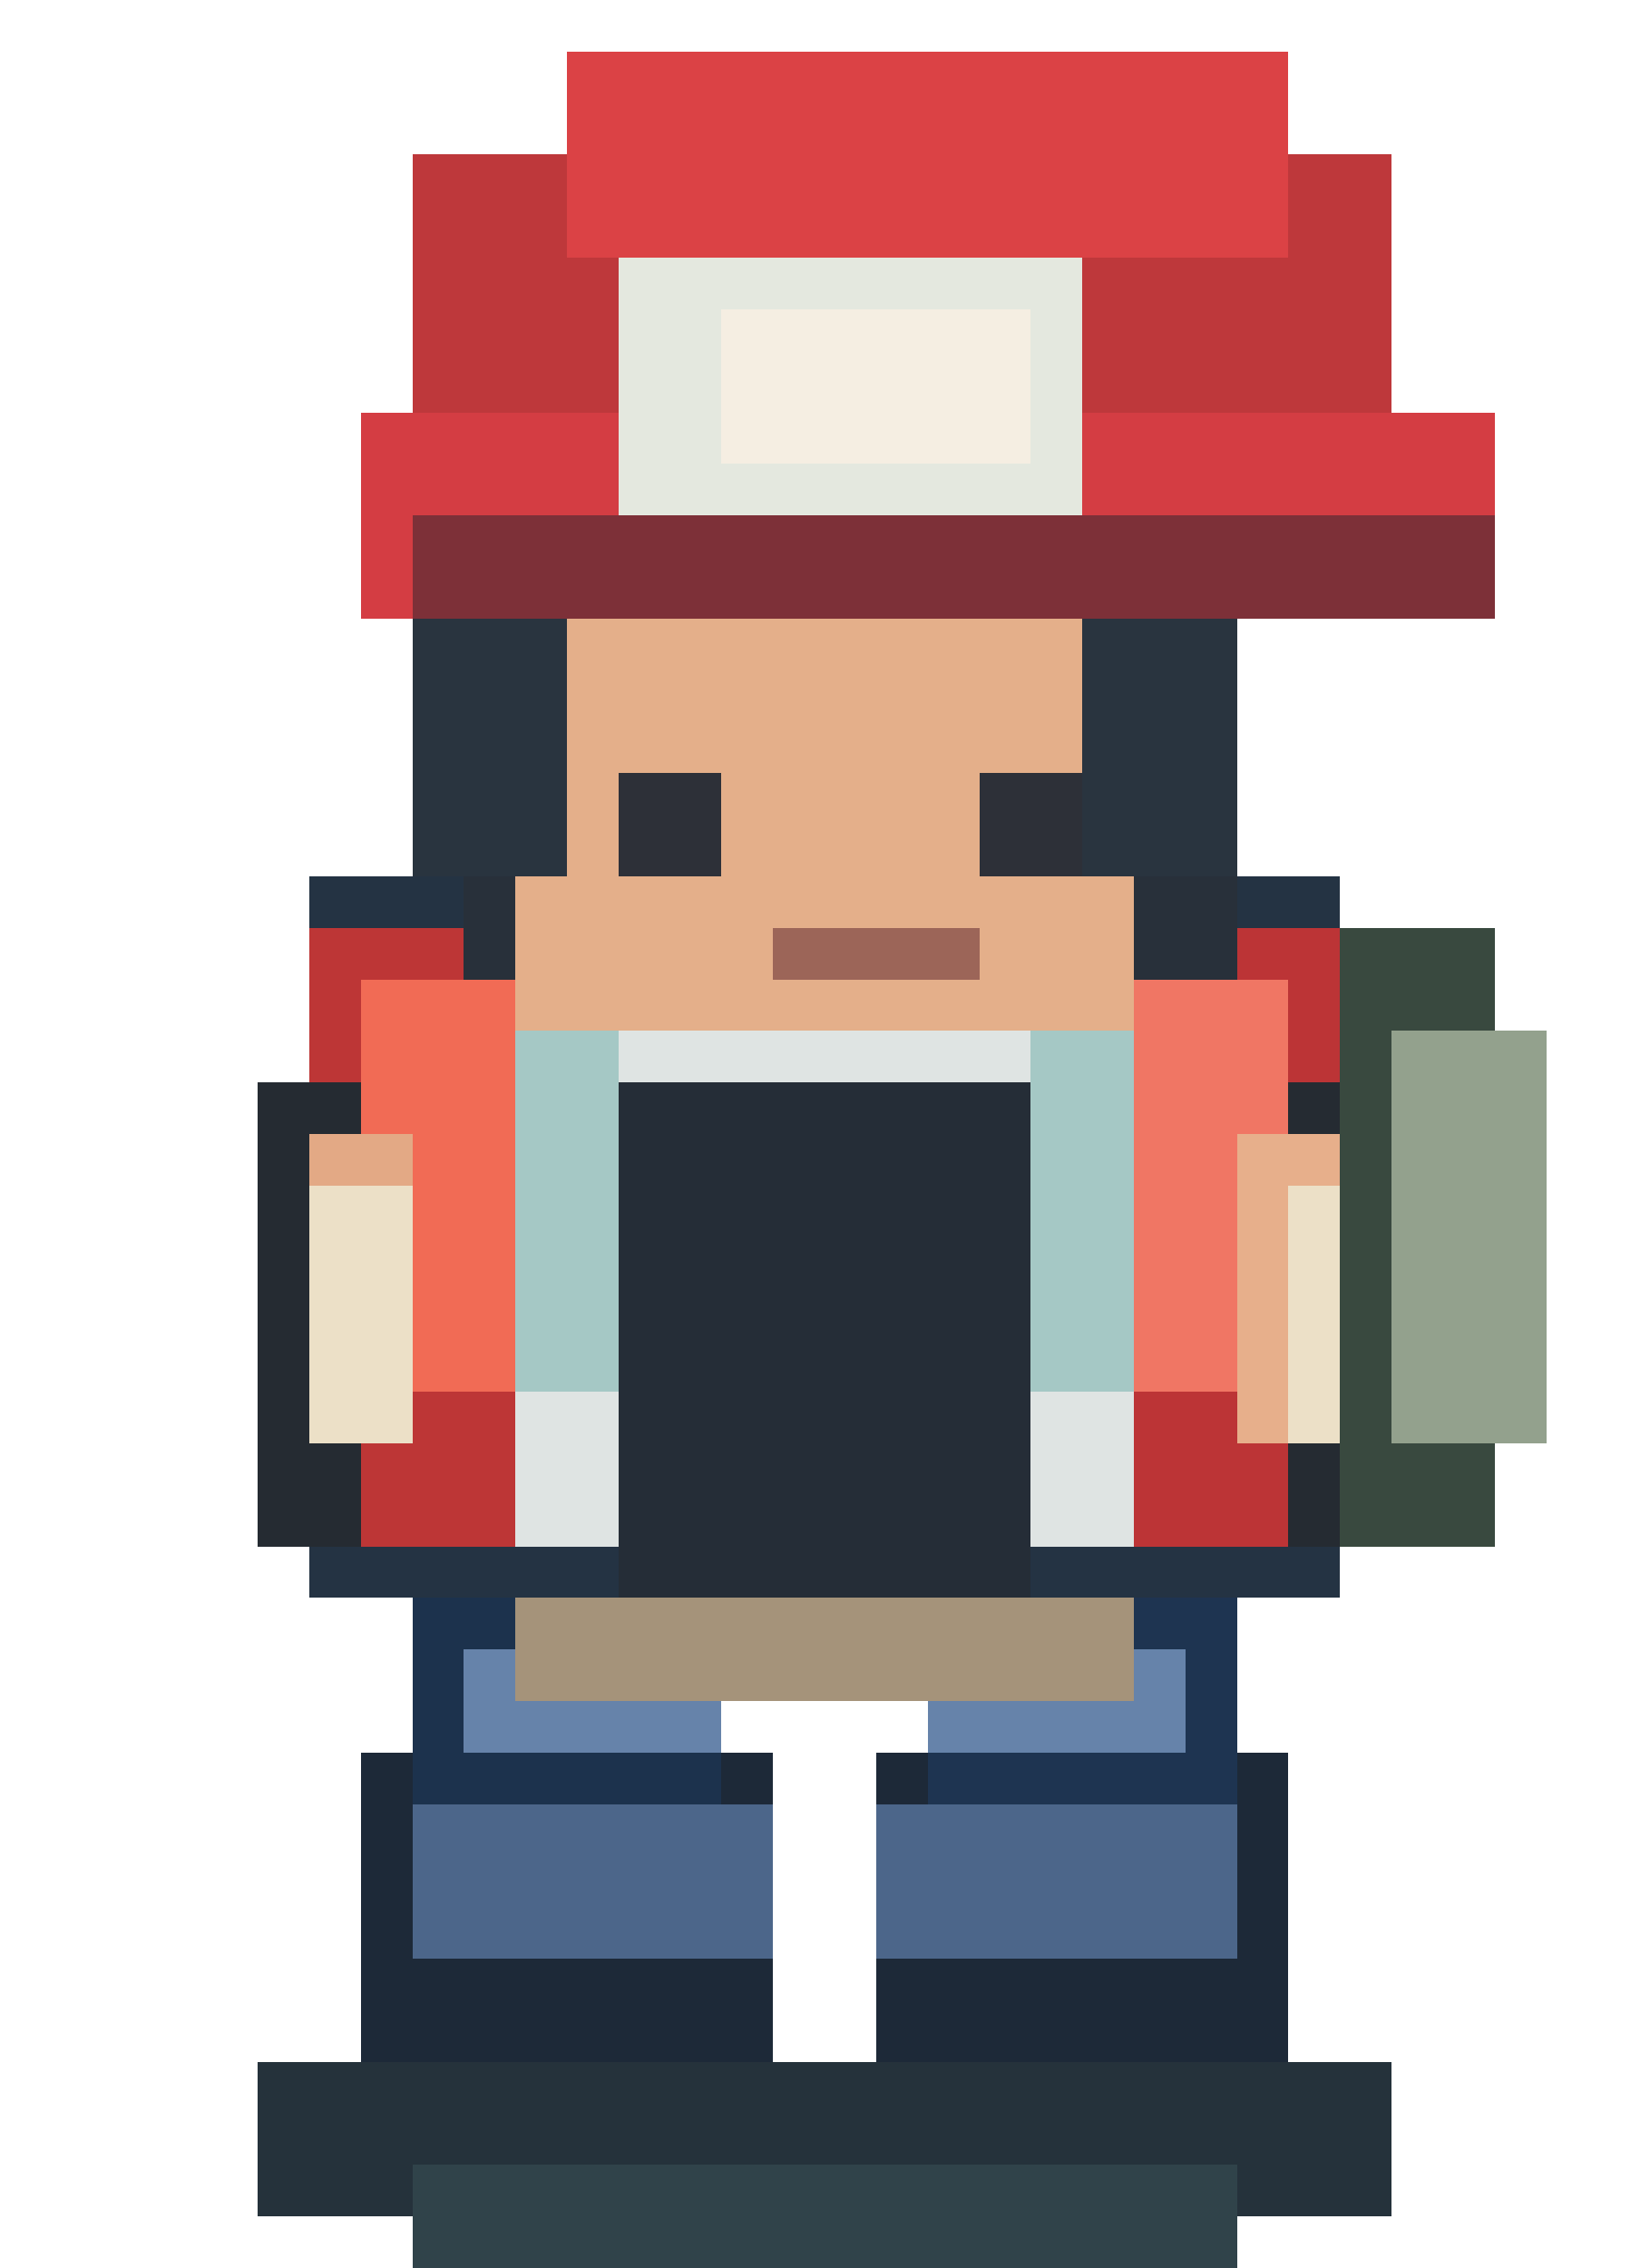
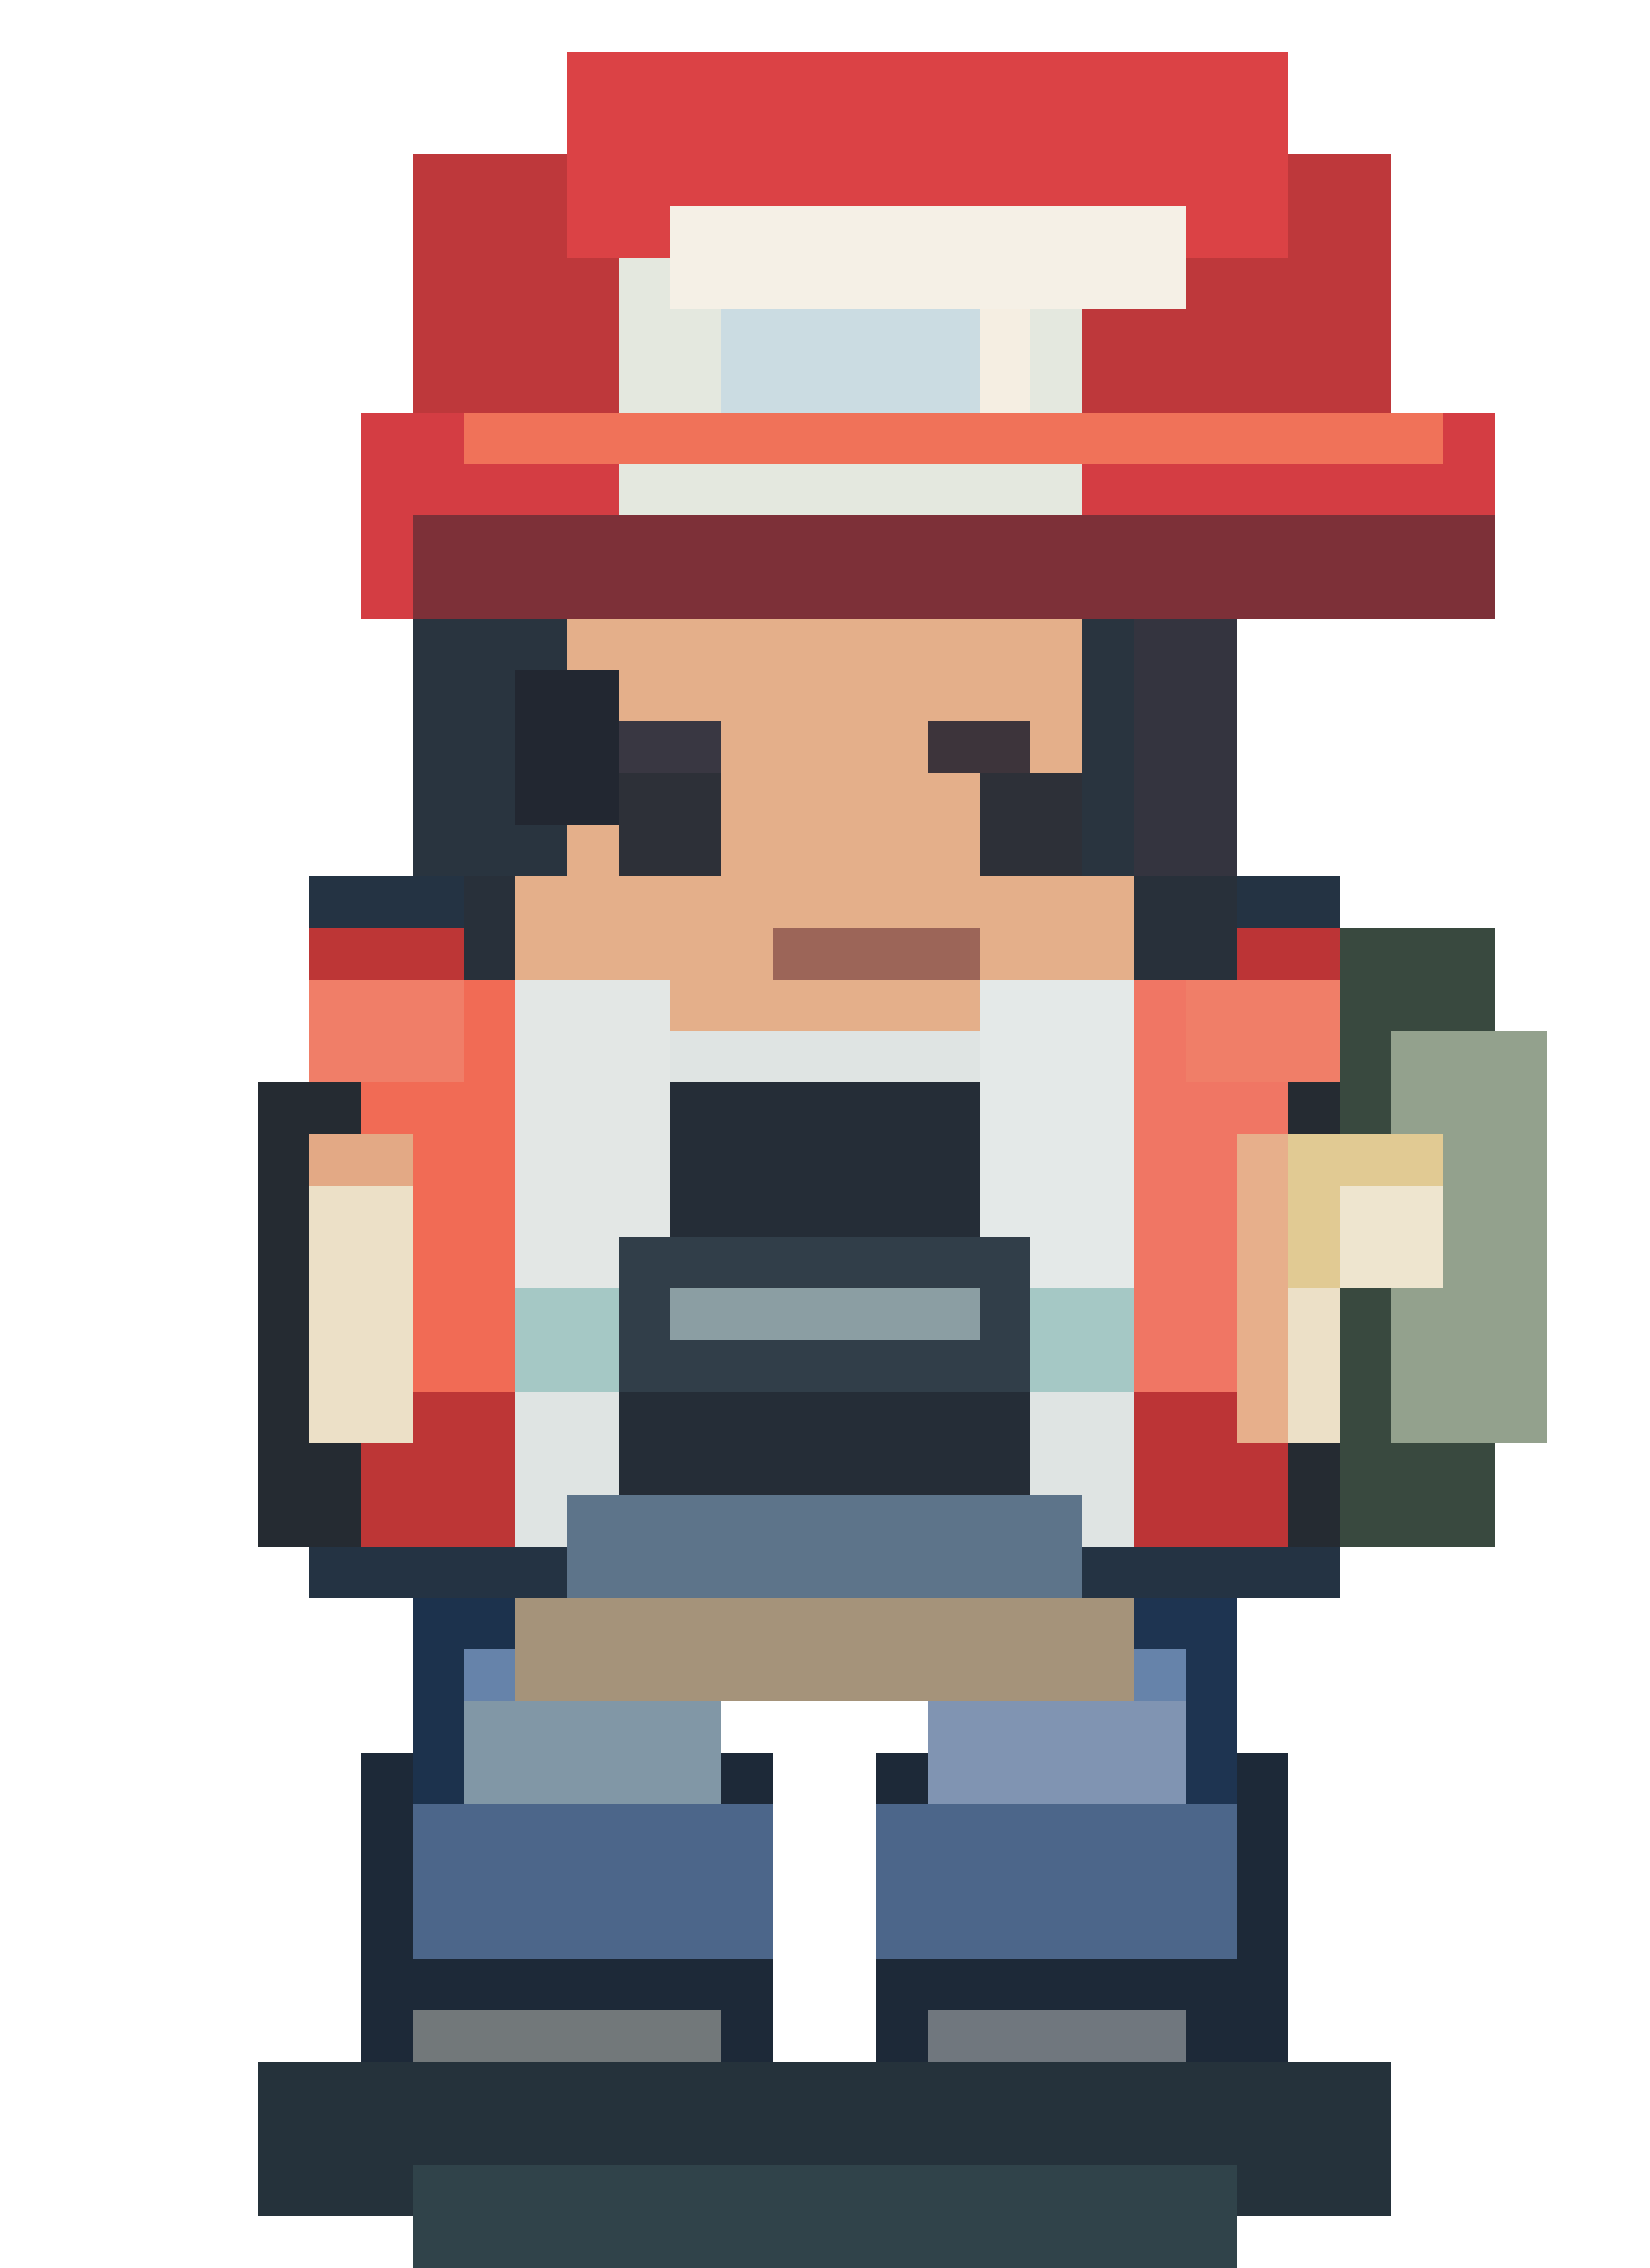
<svg xmlns="http://www.w3.org/2000/svg" width="32" height="44" viewBox="0 0 32 44" shape-rendering="crispEdges">
  <rect x="0" y="0" width="32" height="44" fill="none" />
  <rect x="5" y="40" width="22" height="3" fill="#25323b" />
  <rect x="8" y="42" width="16" height="2" fill="#30434a" />
  <rect x="7" y="34" width="8" height="6" fill="#1d2938" />
  <rect x="17" y="34" width="8" height="6" fill="#1d2938" />
  <rect x="8" y="35" width="7" height="3" fill="#4c668a" />
  <rect x="17" y="35" width="7" height="3" fill="#4c668a" />
  <rect x="8" y="29" width="6" height="6" fill="#1c324d" />
  <rect x="18" y="29" width="6" height="6" fill="#1e3451" />
  <rect x="9" y="32" width="5" height="2" fill="#6683aa" />
  <rect x="18" y="32" width="5" height="2" fill="#6683aa" />
  <rect x="6" y="17" width="20" height="14" fill="#243343" />
  <rect x="10" y="16" width="12" height="14" fill="#dfe4e3" />
  <rect x="12" y="21" width="8" height="10" fill="#252d37" />
  <rect x="6" y="18" width="4" height="12" fill="#bd3636" />
  <rect x="22" y="18" width="4" height="12" fill="#bc3436" />
  <rect x="7" y="19" width="3" height="8" fill="#f16b55" />
  <rect x="22" y="19" width="3" height="8" fill="#f07664" />
  <rect x="10" y="19" width="2" height="8" fill="#a5c8c5" />
  <rect x="20" y="19" width="2" height="8" fill="#a5c8c5" />
  <rect x="5" y="21" width="2" height="9" fill="#252b32" />
  <rect x="6" y="22" width="2" height="6" fill="#e3a985" />
  <rect x="25" y="21" width="2" height="9" fill="#252b32" />
  <rect x="24" y="22" width="2" height="6" fill="#e7af8b" />
  <rect x="9" y="6" width="15" height="13" fill="#28303a" />
  <rect x="10" y="8" width="12" height="12" fill="#e4af8a" />
  <rect x="8" y="8" width="3" height="9" fill="#29343f" />
  <rect x="21" y="9" width="3" height="8" fill="#29343f" />
  <rect x="12" y="15" width="2" height="2" fill="#2d3038" />
  <rect x="19" y="15" width="2" height="2" fill="#2d3038" />
  <rect x="15" y="18" width="4" height="1" fill="#9c6558" />
  <rect x="8" y="3" width="19" height="8" fill="#be383b" />
  <rect x="11" y="1" width="14" height="4" fill="#db4245" />
  <rect x="7" y="8" width="22" height="4" fill="#d43d43" />
  <rect x="8" y="10" width="21" height="2" fill="#7d3038" />
  <rect x="12" y="5" width="9" height="5" fill="#e4e8df" />
  <rect x="14" y="6" width="6" height="3" fill="#f5eee2" />
  <rect x="6" y="23" width="2" height="5" fill="#ece0c7" />
  <rect x="25" y="23" width="2" height="5" fill="#ece0c7" />
  <rect x="26" y="18" width="3" height="12" fill="#39493f" />
  <rect x="27" y="20" width="3" height="8" fill="#93a18d" />
  <rect x="10" y="31" width="12" height="2" fill="#a5937a" />
+   <rect x="13" y="4" width="10" height="2" fill="#f5f0e6" />
+   <rect x="9" y="8" width="19" height="1" fill="#f07259" />
+   <rect x="14" y="6" width="5" height="2" fill="#cbdce2" />
+   <rect x="12" y="14" width="2" height="1" fill="#393742" />
+   <rect x="18" y="14" width="2" height="1" fill="#3d343b" />
+   <rect x="10" y="13" width="2" height="3" fill="#222731" />
+   <rect x="22" y="12" width="2" height="5" fill="#34343f" />
+   <rect x="10" y="19" width="3" height="6" fill="#e3e7e5" />
+   <rect x="19" y="19" width="3" height="6" fill="#e4e9e8" />
+   <rect x="12" y="24" width="8" height="3" fill="#313e49" />
+   <rect x="13" y="25" width="6" height="1" fill="#8b9ea3" />
+   <rect x="6" y="19" width="3" height="2" fill="#f07e68" />
+   <rect x="23" y="19" width="3" height="2" fill="#f07e68" />
+   <rect x="11" y="29" width="10" height="2" fill="#5d748a" />
+   <rect x="9" y="33" width="5" height="2" fill="#8197a6" />
+   <rect x="18" y="33" width="5" height="2" fill="#8094b2" />
+   <rect x="25" y="22" width="3" height="3" fill="#e1ca93" />
+   <rect x="26" y="23" width="2" height="2" fill="#eee5cf" />
+   <rect x="8" y="39" width="6" height="1" fill="#72787a" />
+   <rect x="18" y="39" width="5" height="1" fill="#70777e" />
</svg>
